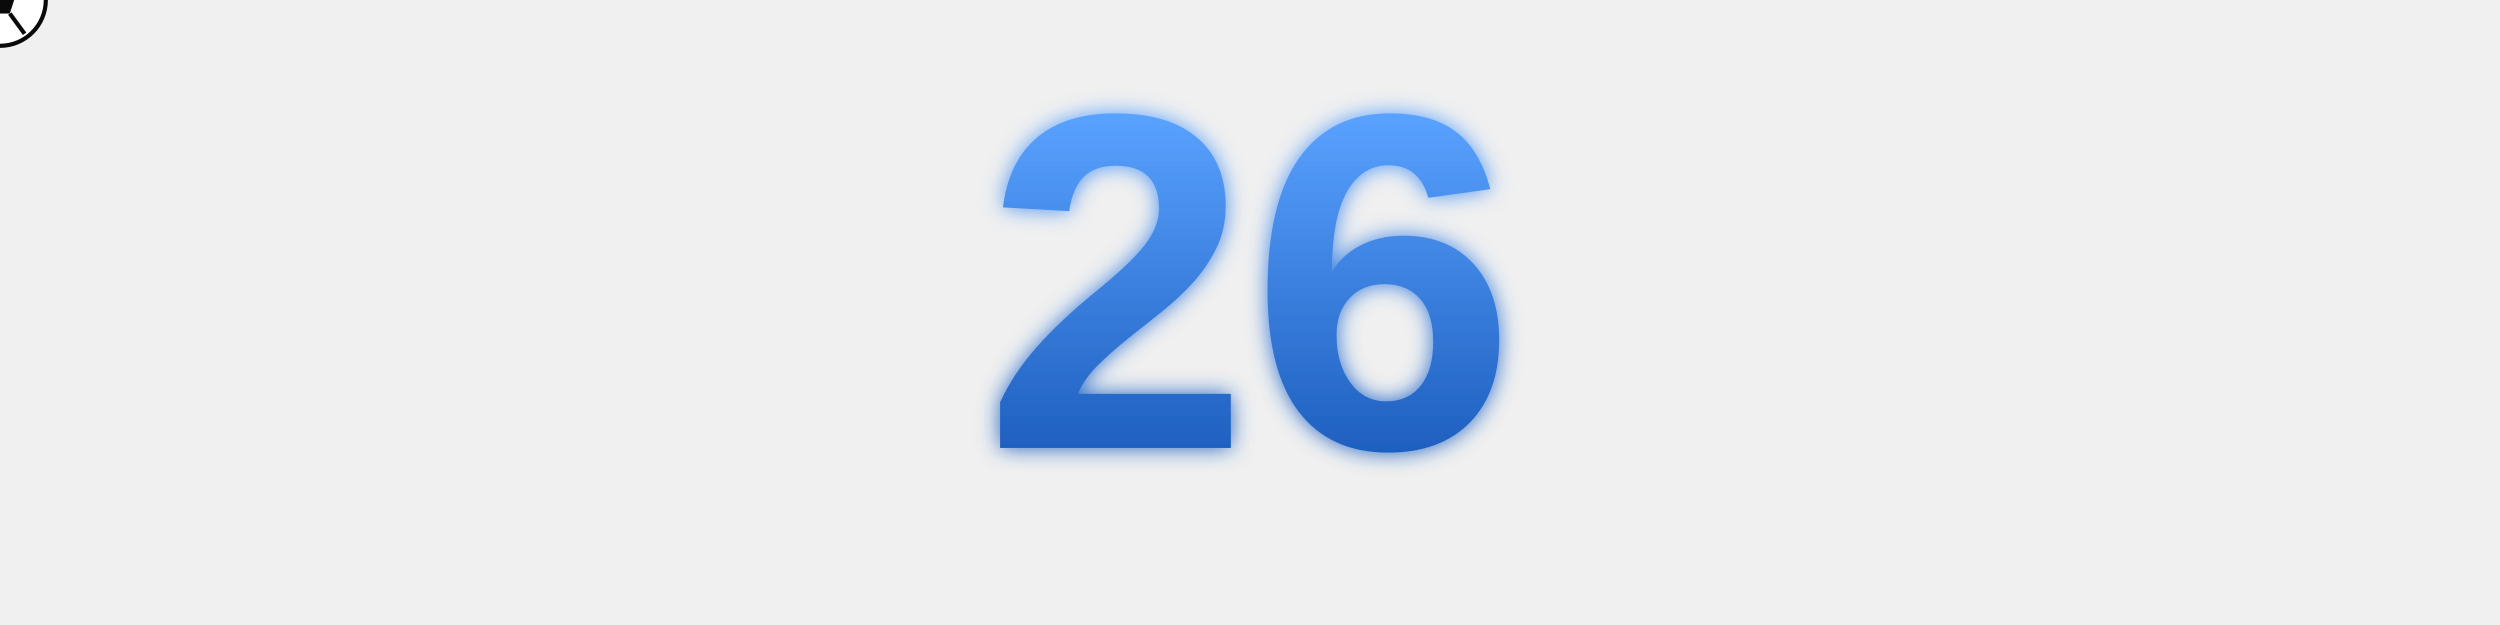
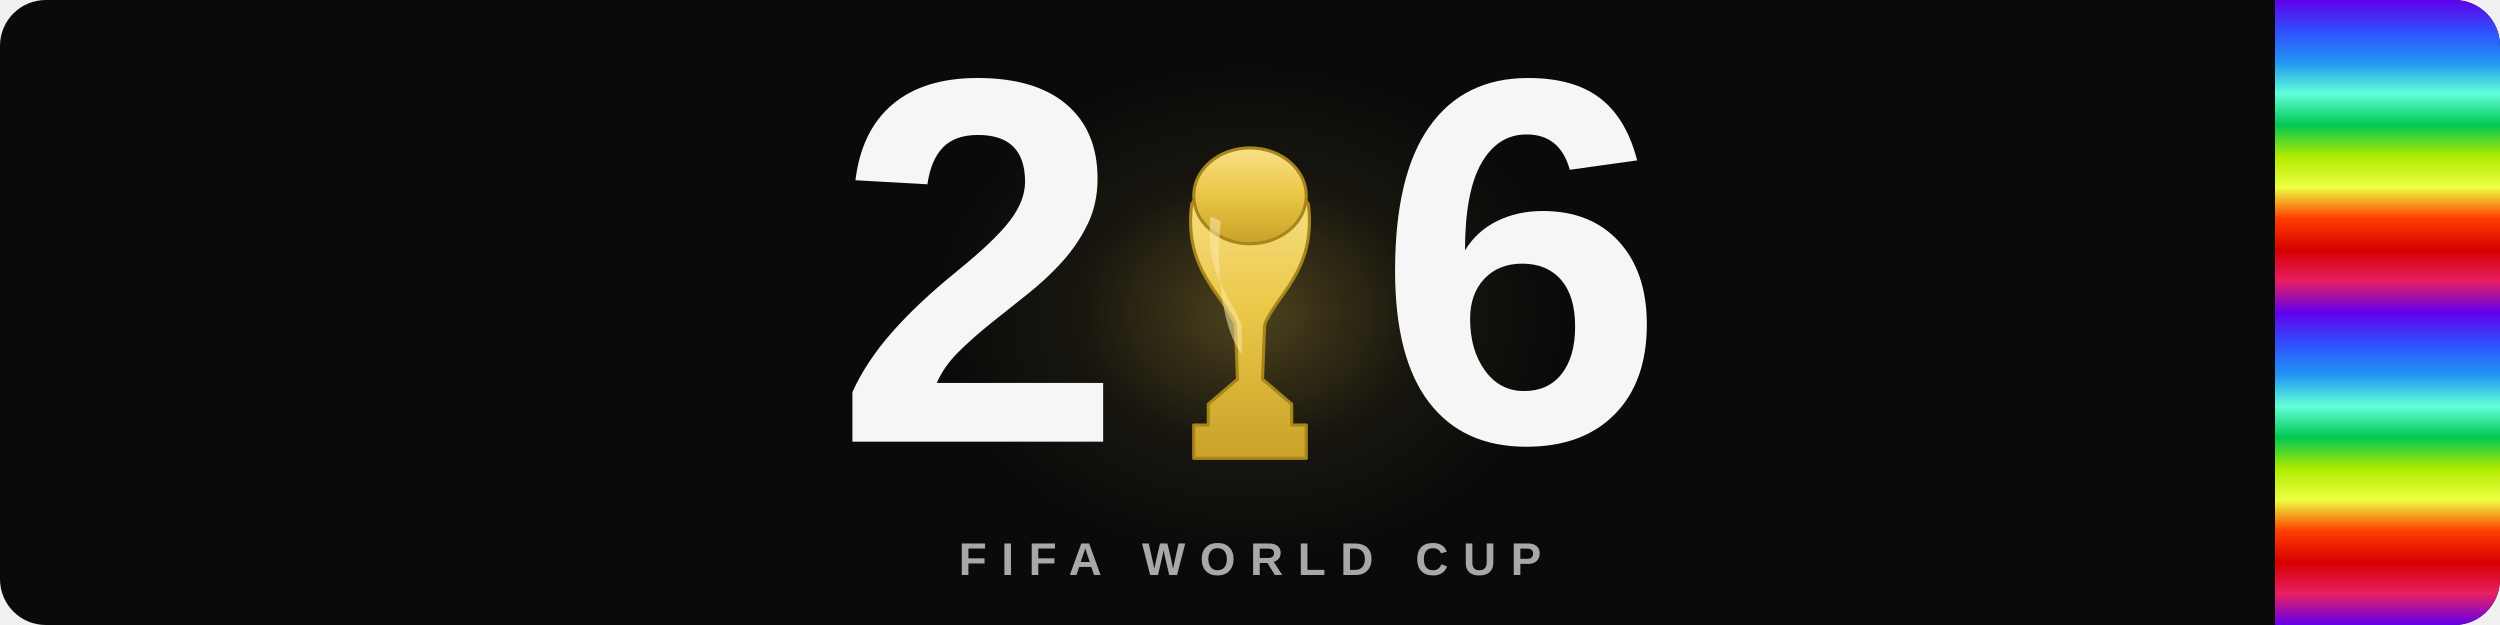
- <svg xmlns="http://www.w3.org/2000/svg" viewBox="0 0 1200 300" width="1200" height="300" fill="none" role="img" aria-label="World Cup 2026 animated banner">
+ <svg xmlns="http://www.w3.org/2000/svg" viewBox="0 0 1200 300" width="1200" height="300" fill="none" role="img" aria-label="FIFA World Cup 26 — trophy fused into the 26 emblem">
  <defs>
-     <linearGradient id="g26" x1="0" y1="0" x2="0" y2="1">
-       <stop offset="0" stop-color="#5aa2ff" />
-       <stop offset="1" stop-color="#1e5fbf" />
+     <clipPath id="panel">
+       <rect width="1200" height="300" rx="22" />
+     </clipPath>
+     <clipPath id="band">
+       <rect x="1092" y="0" width="108" height="300" />
+     </clipPath>
+     <clipPath id="num">
+       <text x="470" y="212" font-family="'Barlow Condensed','Arial Narrow',Arial,sans-serif" font-weight="800" font-size="250" text-anchor="middle">2</text>
+       <text x="730" y="212" font-family="'Barlow Condensed','Arial Narrow',Arial,sans-serif" font-weight="800" font-size="250" text-anchor="middle">6</text>
+     </clipPath>
+     <radialGradient id="pool" cx="50%" cy="50%" r="50%">
+       <stop offset="0" stop-color="#ecc94a" stop-opacity="0.30" />
+       <stop offset="0.55" stop-color="#ecc94a" stop-opacity="0.06" />
+       <stop offset="1" stop-color="#ecc94a" stop-opacity="0" />
+     </radialGradient>
+     <linearGradient id="gold" x1="0" y1="0" x2="0" y2="1">
+       <stop offset="0" stop-color="#f7e08a" />
+       <stop offset="0.45" stop-color="#ecc94a" />
+       <stop offset="1" stop-color="#c9a227" />
    </linearGradient>
-     <linearGradient id="shine" gradientUnits="userSpaceOnUse" x1="0" y1="0" x2="220" y2="0">
+     <linearGradient id="rainbow" gradientUnits="userSpaceOnUse" x1="0" y1="0" x2="0" y2="150" spreadMethod="repeat">
+       <stop offset="0" stop-color="#6100eb" />
+       <stop offset="0.1" stop-color="#304fff" />
+       <stop offset="0.2" stop-color="#2196f2" />
+       <stop offset="0.3" stop-color="#63ffd9" />
+       <stop offset="0.4" stop-color="#00c752" />
+       <stop offset="0.5" stop-color="#b0eb00" />
+       <stop offset="0.6" stop-color="#edff42" />
+       <stop offset="0.7" stop-color="#ff3d00" />
+       <stop offset="0.8" stop-color="#d60000" />
+       <stop offset="0.9" stop-color="#e81f63" />
+       <stop offset="1" stop-color="#6100eb" />
+       <animateTransform attributeName="gradientTransform" type="translate" from="0 0" to="0 150" dur="5s" repeatCount="indefinite" />
+     </linearGradient>
+     <linearGradient id="shine" gradientUnits="userSpaceOnUse" x1="0" y1="0" x2="170" y2="0">
      <stop offset="0" stop-color="#ffffff" stop-opacity="0" />
-       <stop offset="0.5" stop-color="#ffd84d" stop-opacity="0.9" />
+       <stop offset="0.5" stop-color="#ffffff" stop-opacity="0.5" />
      <stop offset="1" stop-color="#ffffff" stop-opacity="0" />
-       <animateTransform attributeName="gradientTransform" type="translate" from="-320 0" to="1200 0" dur="3.2s" repeatCount="indefinite" />
+       <animateTransform attributeName="gradientTransform" type="translate" from="-240 0" to="900 0" dur="4.5s" repeatCount="indefinite" />
    </linearGradient>
-     <filter id="glow" x="-30%" y="-30%" width="160%" height="160%">
-       <feGaussianBlur stdDeviation="5" result="b">
-         <animate attributeName="stdDeviation" values="3;9;3" dur="2.6s" repeatCount="indefinite" />
-       </feGaussianBlur>
-       <feMerge>
-         <feMergeNode in="b" />
-         <feMergeNode in="SourceGraphic" />
-       </feMerge>
-     </filter>
-     <clipPath id="clip26">
-       <text x="600" y="215" font-family="Arial Black, Arial, sans-serif" font-weight="900" font-size="230" text-anchor="middle">26</text>
-     </clipPath>
  </defs>
-   <text x="600" y="215" font-family="Arial Black, Arial, sans-serif" font-weight="900" font-size="230" text-anchor="middle" fill="url(#g26)" filter="url(#glow)">26</text>
-   <g clip-path="url(#clip26)">
-     <rect x="0" y="0" width="1200" height="300" fill="url(#shine)" />
-   </g>
-   <g>
-     <g>
-       <circle r="22" fill="#ffffff" stroke="#0a0a0a" stroke-width="2" />
-       <polygon points="0,-8 7.6,-2.5 4.7,6.5 -4.7,6.5 -7.6,-2.5" fill="#0a0a0a" />
-       <g stroke="#0a0a0a" stroke-width="2">
-         <line x1="0" y1="-8" x2="0" y2="-20" />
-         <line x1="7.6" y1="-2.5" x2="19" y2="-6.2" />
-         <line x1="4.7" y1="6.5" x2="11.8" y2="16.2" />
-         <line x1="-4.7" y1="6.5" x2="-11.8" y2="16.2" />
-         <line x1="-7.6" y1="-2.5" x2="-19" y2="-6.2" />
+   <g clip-path="url(#panel)">
+     <rect width="1200" height="300" fill="#0a0a0a" />
+     <g clip-path="url(#band)">
+       <rect x="1092" y="0" width="108" height="300" fill="url(#rainbow)" />
+     </g>
+     <ellipse cx="600" cy="150" rx="150" ry="118" fill="url(#pool)" />
+     <g fill="#f6f6f6" font-family="'Barlow Condensed','Arial Narrow',Arial,sans-serif" font-weight="800" font-size="250" text-anchor="middle">
+       <text x="470" y="212">2</text>
+       <text x="730" y="212">6</text>
+     </g>
+     <g clip-path="url(#num)">
+       <rect width="1200" height="300" fill="url(#shine)" />
+     </g>
+     <g transform="translate(600 148)">
+       <g>
+         <path fill="url(#gold)" stroke="#a9861a" stroke-width="1.5" stroke-linejoin="round" d="M-28,-50 C-32,-18 -12,-6 -7,8 L-6,34 L-20,46 L-20,56 L-27,56 L-27,72 L27,72 L27,56 L20,56 L20,46 L6,34 L7,8 C12,-6 32,-18 28,-50 C18,-66 -18,-66 -28,-50 Z" />
+         <ellipse cx="0" cy="-54" rx="27" ry="23" fill="url(#gold)" stroke="#a9861a" stroke-width="1.5" />
+         <path fill="#f9e9a8" opacity="0.55" d="M-19,-44 C-22,-16 -8,-4 -4,8 L-4,22 C-12,12 -17,-14 -14,-42 Z" />
+         <animateTransform attributeName="transform" type="rotate" values="-4;4;-4" dur="5s" calcMode="spline" keyTimes="0;0.5;1" keySplines="0.4 0 0.2 1;0.4 0 0.2 1" repeatCount="indefinite" />
      </g>
-       <animateTransform attributeName="transform" type="rotate" from="0" to="360" dur="1.6s" repeatCount="indefinite" />
    </g>
-     <animateTransform attributeName="transform" type="translate" from="-40 262" to="1240 262" dur="7s" repeatCount="indefinite" />
+     <text x="600" y="276" font-family="'Barlow Condensed','Arial Narrow',Arial,sans-serif" font-weight="600" font-size="22" letter-spacing="7" text-anchor="middle" fill="#a8a8a8">FIFA WORLD CUP</text>
  </g>
</svg>
